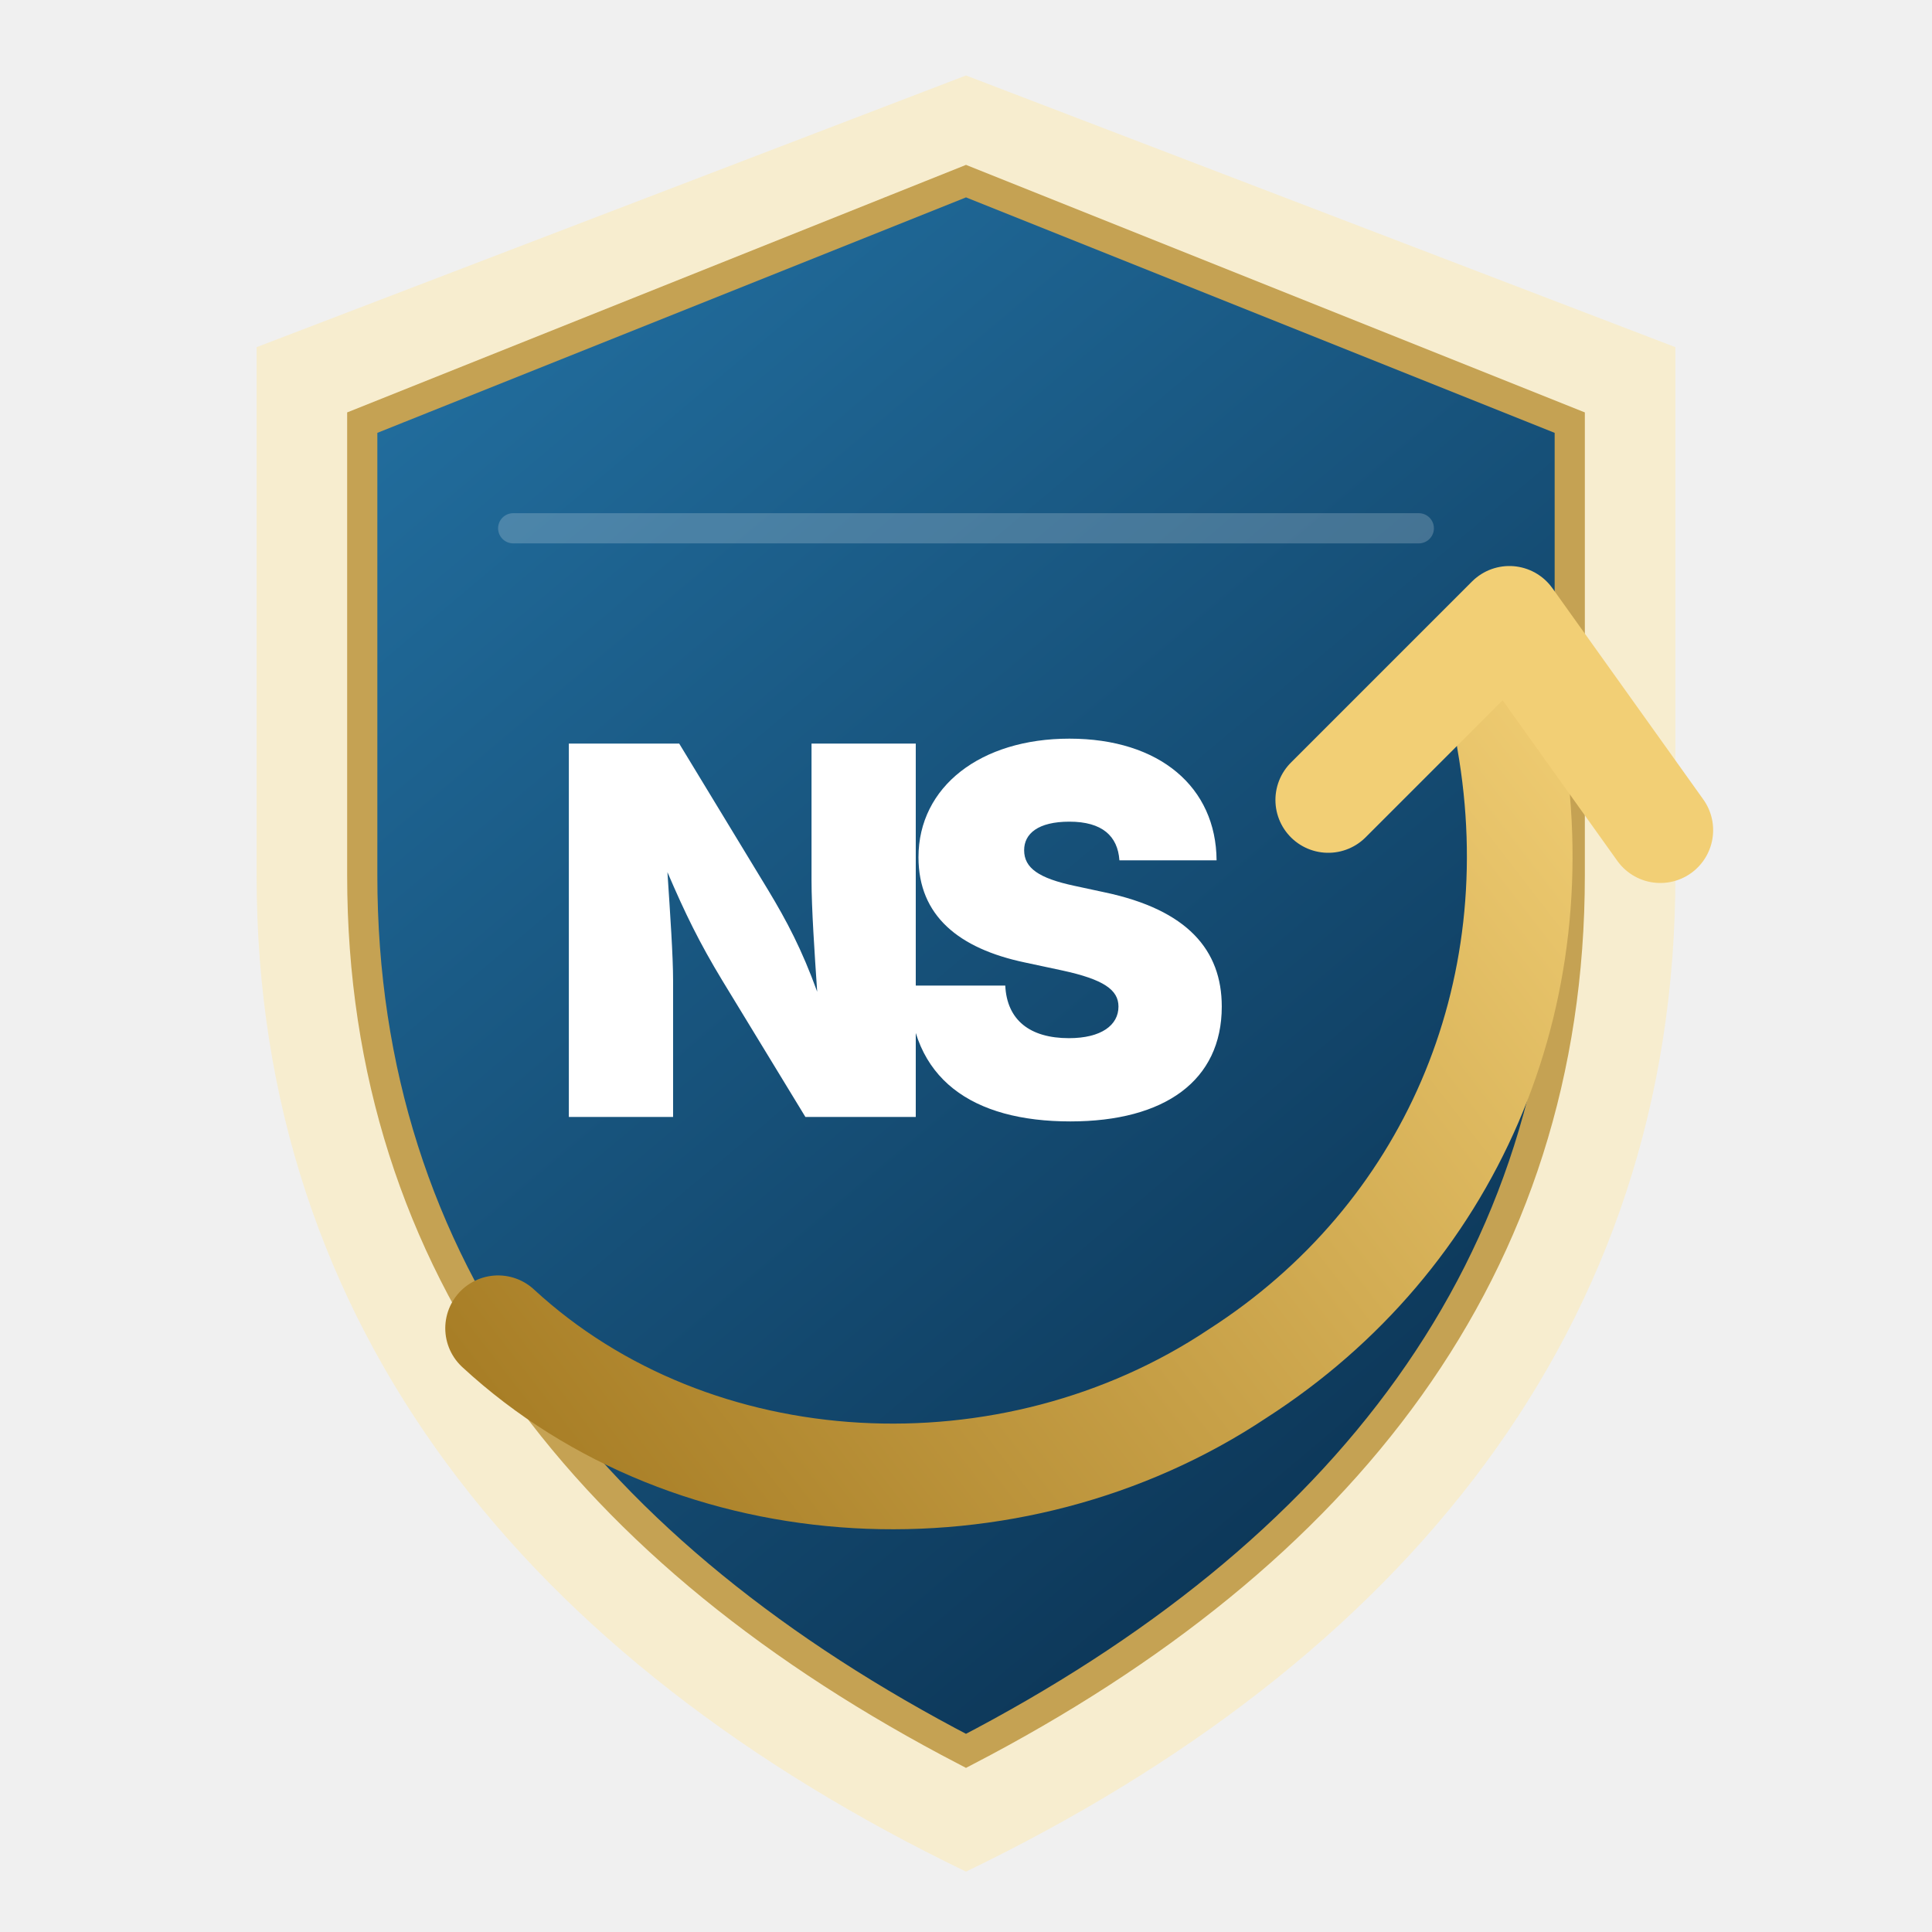
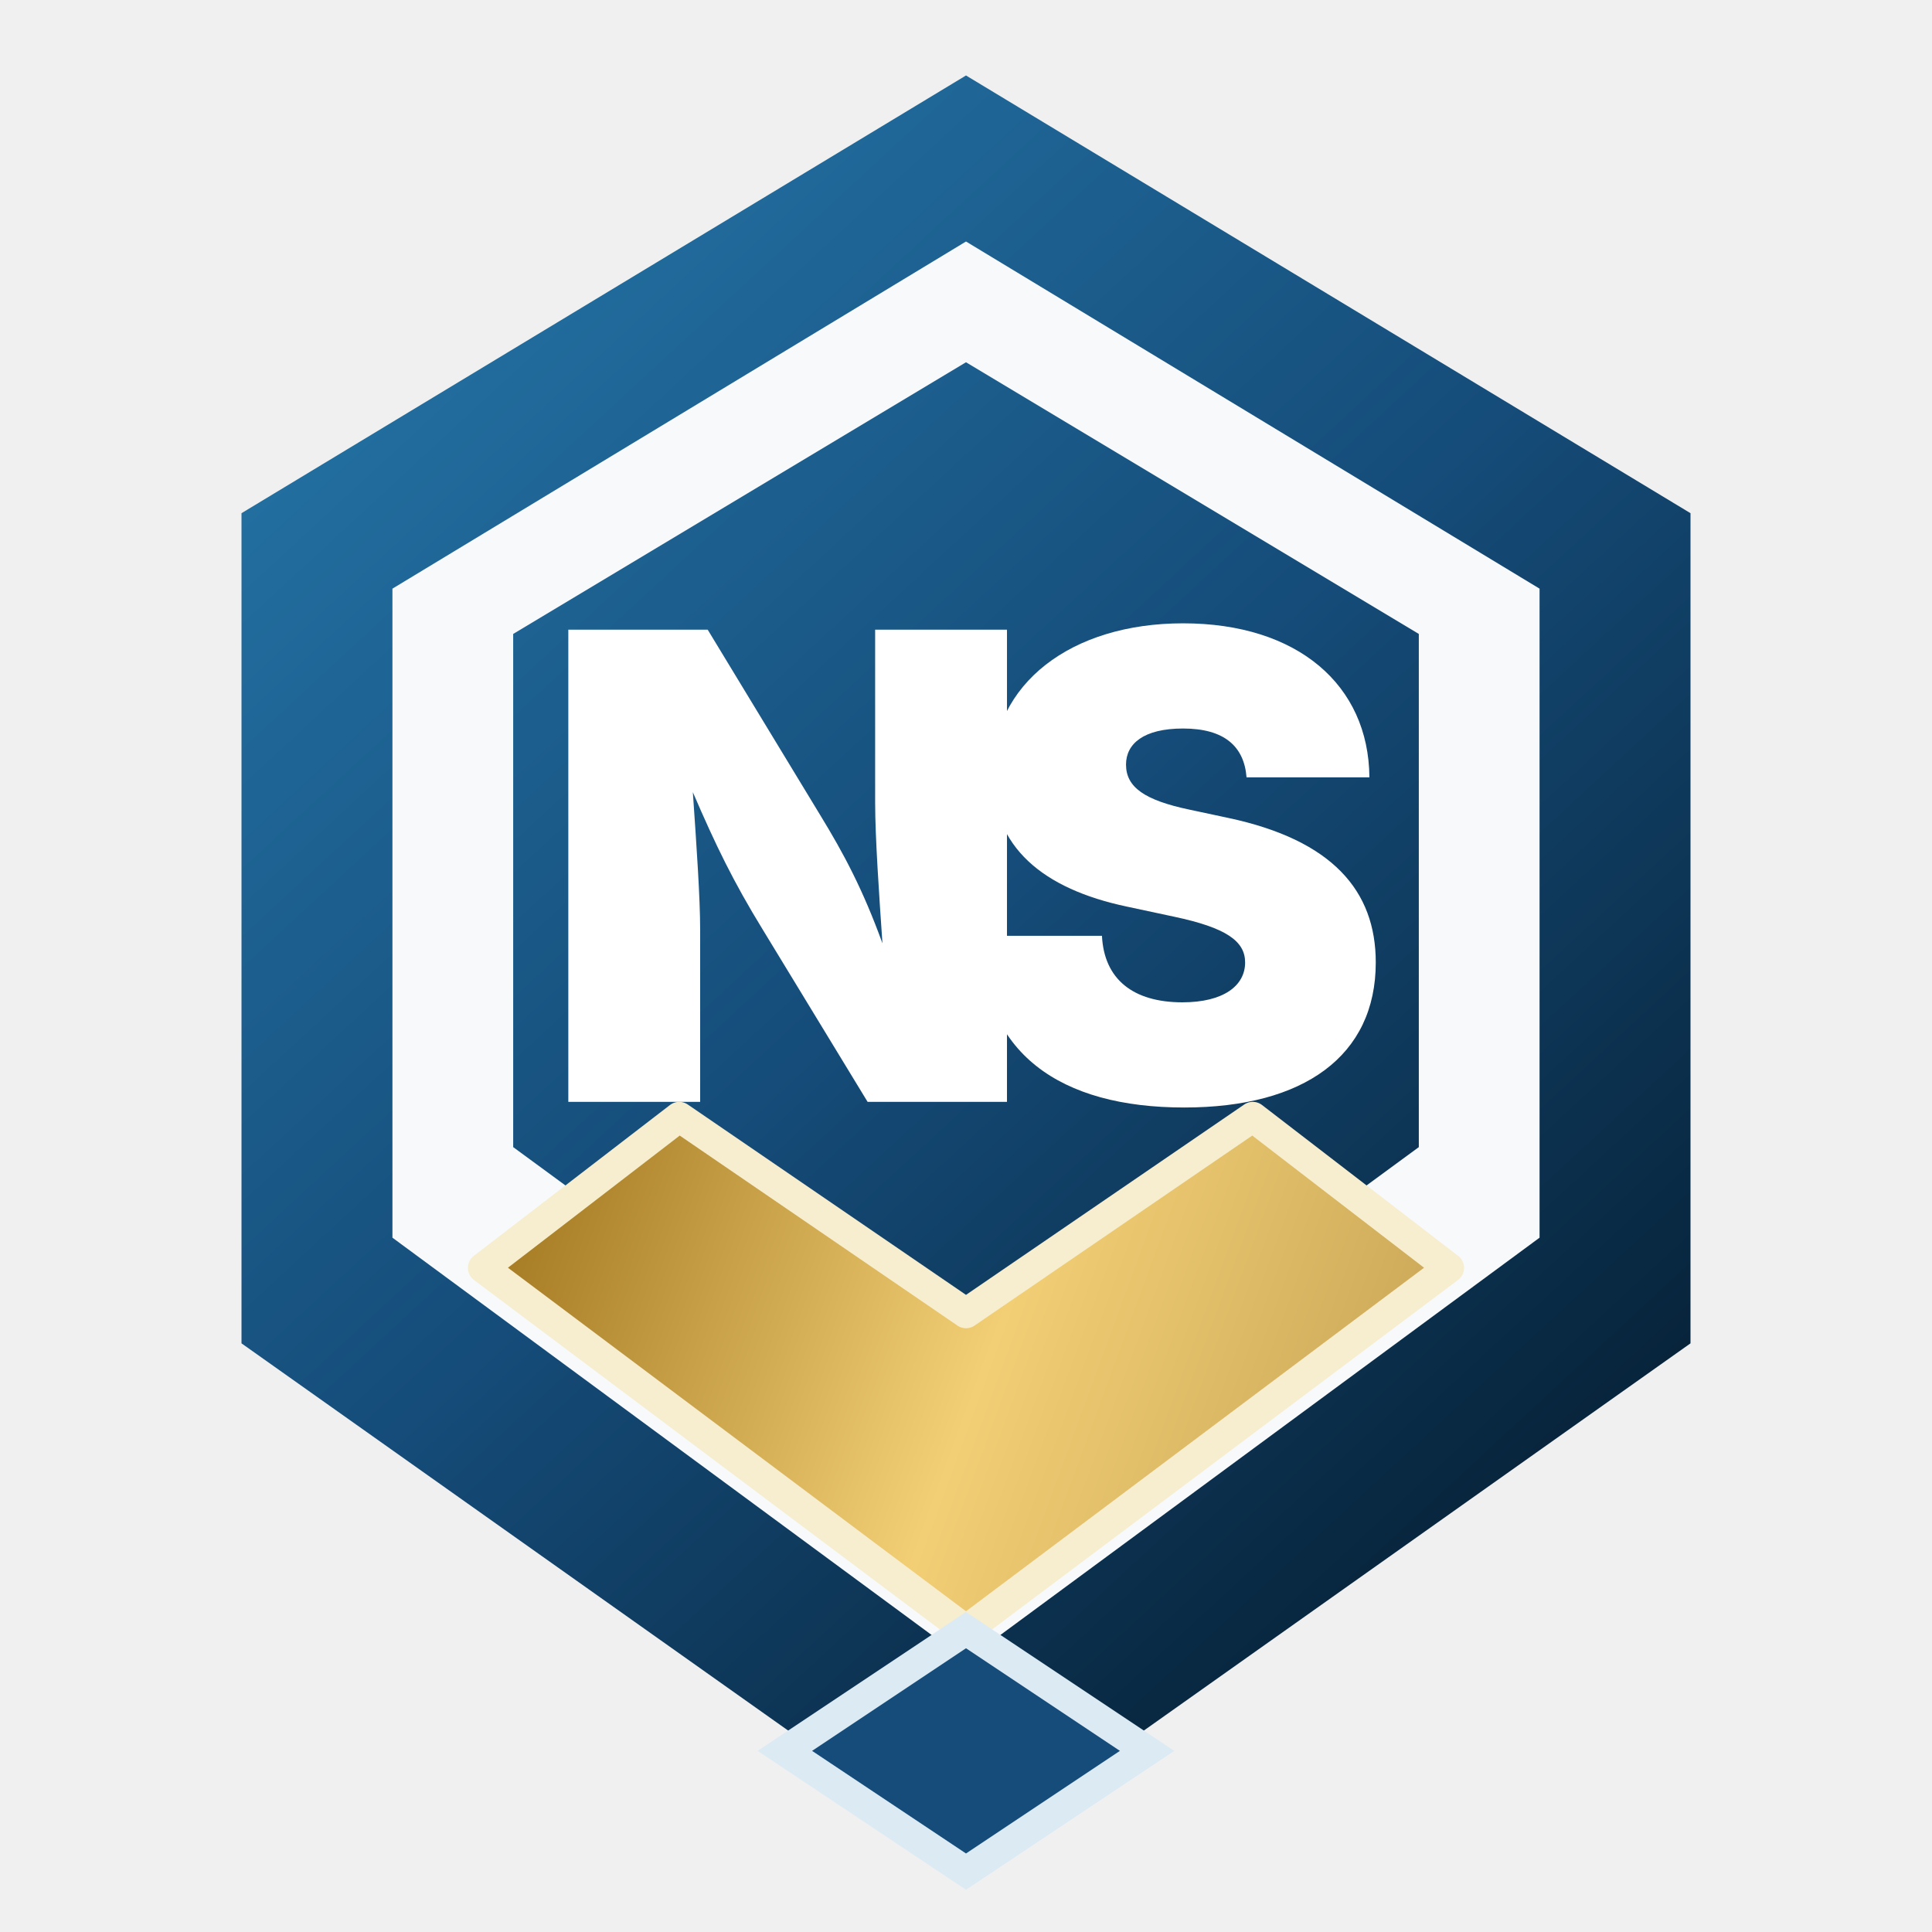
<svg xmlns="http://www.w3.org/2000/svg" viewBox="0 0 128 128" role="img" aria-labelledby="title desc">
  <defs>
-     <linearGradient id="shieldBlue" x1="20" y1="14" x2="105" y2="115" gradientUnits="userSpaceOnUse">
+     <linearGradient id="hexBlue" x1="20" y1="18" x2="106" y2="111" gradientUnits="userSpaceOnUse">
      <stop stop-color="#2474a6" />
-       <stop offset="1" stop-color="#082b49" />
+       <stop offset=".48" stop-color="#154c79" />
+       <stop offset="1" stop-color="#041b2d" />
    </linearGradient>
-     <linearGradient id="arrowGold" x1="34" y1="96" x2="104" y2="42" gradientUnits="userSpaceOnUse">
+     <linearGradient id="chevronGold" x1="34" y1="83" x2="94" y2="105" gradientUnits="userSpaceOnUse">
      <stop stop-color="#a77d25" />
-       <stop offset="1" stop-color="#f2cf75" />
+       <stop offset=".5" stop-color="#f2cf75" />
+       <stop offset="1" stop-color="#c5a253" />
    </linearGradient>
  </defs>
-   <path d="M64 5 111 23v35c0 30-18 52-47 66C35 110 17 88 17 58V23L64 5Z" fill="#f7edcf" />
-   <path d="M64 12 104 28v30c0 26-15 45-40 58-25-13-40-32-40-58V28L64 12Z" fill="url(#shieldBlue)" stroke="#c5a253" stroke-width="2" />
-   <path d="M34 35h60" stroke="#ffffff" stroke-opacity=".2" stroke-width="2" stroke-linecap="round" />
-   <text x="59" y="74" text-anchor="middle" font-family="Inter,Arial,sans-serif" font-size="34" font-weight="900" letter-spacing="-3" fill="#ffffff">NS</text>
-   <path d="M33 88c13 12 34 13 49 3 14-9 21-25 18-42" fill="none" stroke="url(#arrowGold)" stroke-width="7" stroke-linecap="round" />
-   <path d="m88 53 12-12 10 14" fill="none" stroke="#f2cf75" stroke-width="7" stroke-linecap="round" stroke-linejoin="round" />
+   <path d="M64 5 112 34v55l-48 34-48-34V34L64 5Z" fill="url(#hexBlue)" />
+   <path d="M64 16 102 39v43l-38 28-38-28V39L64 16Z" fill="#f7f9fb" />
+   <path d="M64 24 94 42v34L64 98 34 76V42L64 24Z" fill="url(#hexBlue)" />
+   <text x="64" y="73" text-anchor="middle" font-family="Inter,Arial Black,Arial,sans-serif" font-size="43" font-weight="900" letter-spacing="-5" fill="#ffffff">NS</text>
+   <path d="m32 84 13-10 19 13 19-13 13 10-32 24L32 84Z" fill="url(#chevronGold)" stroke="#f7edcf" stroke-width="2" stroke-linejoin="round" />
+   <path d="m64 108 12 8-12 8-12-8 12-8Z" fill="#154c79" stroke="#dceaf4" stroke-width="2" />
</svg>
